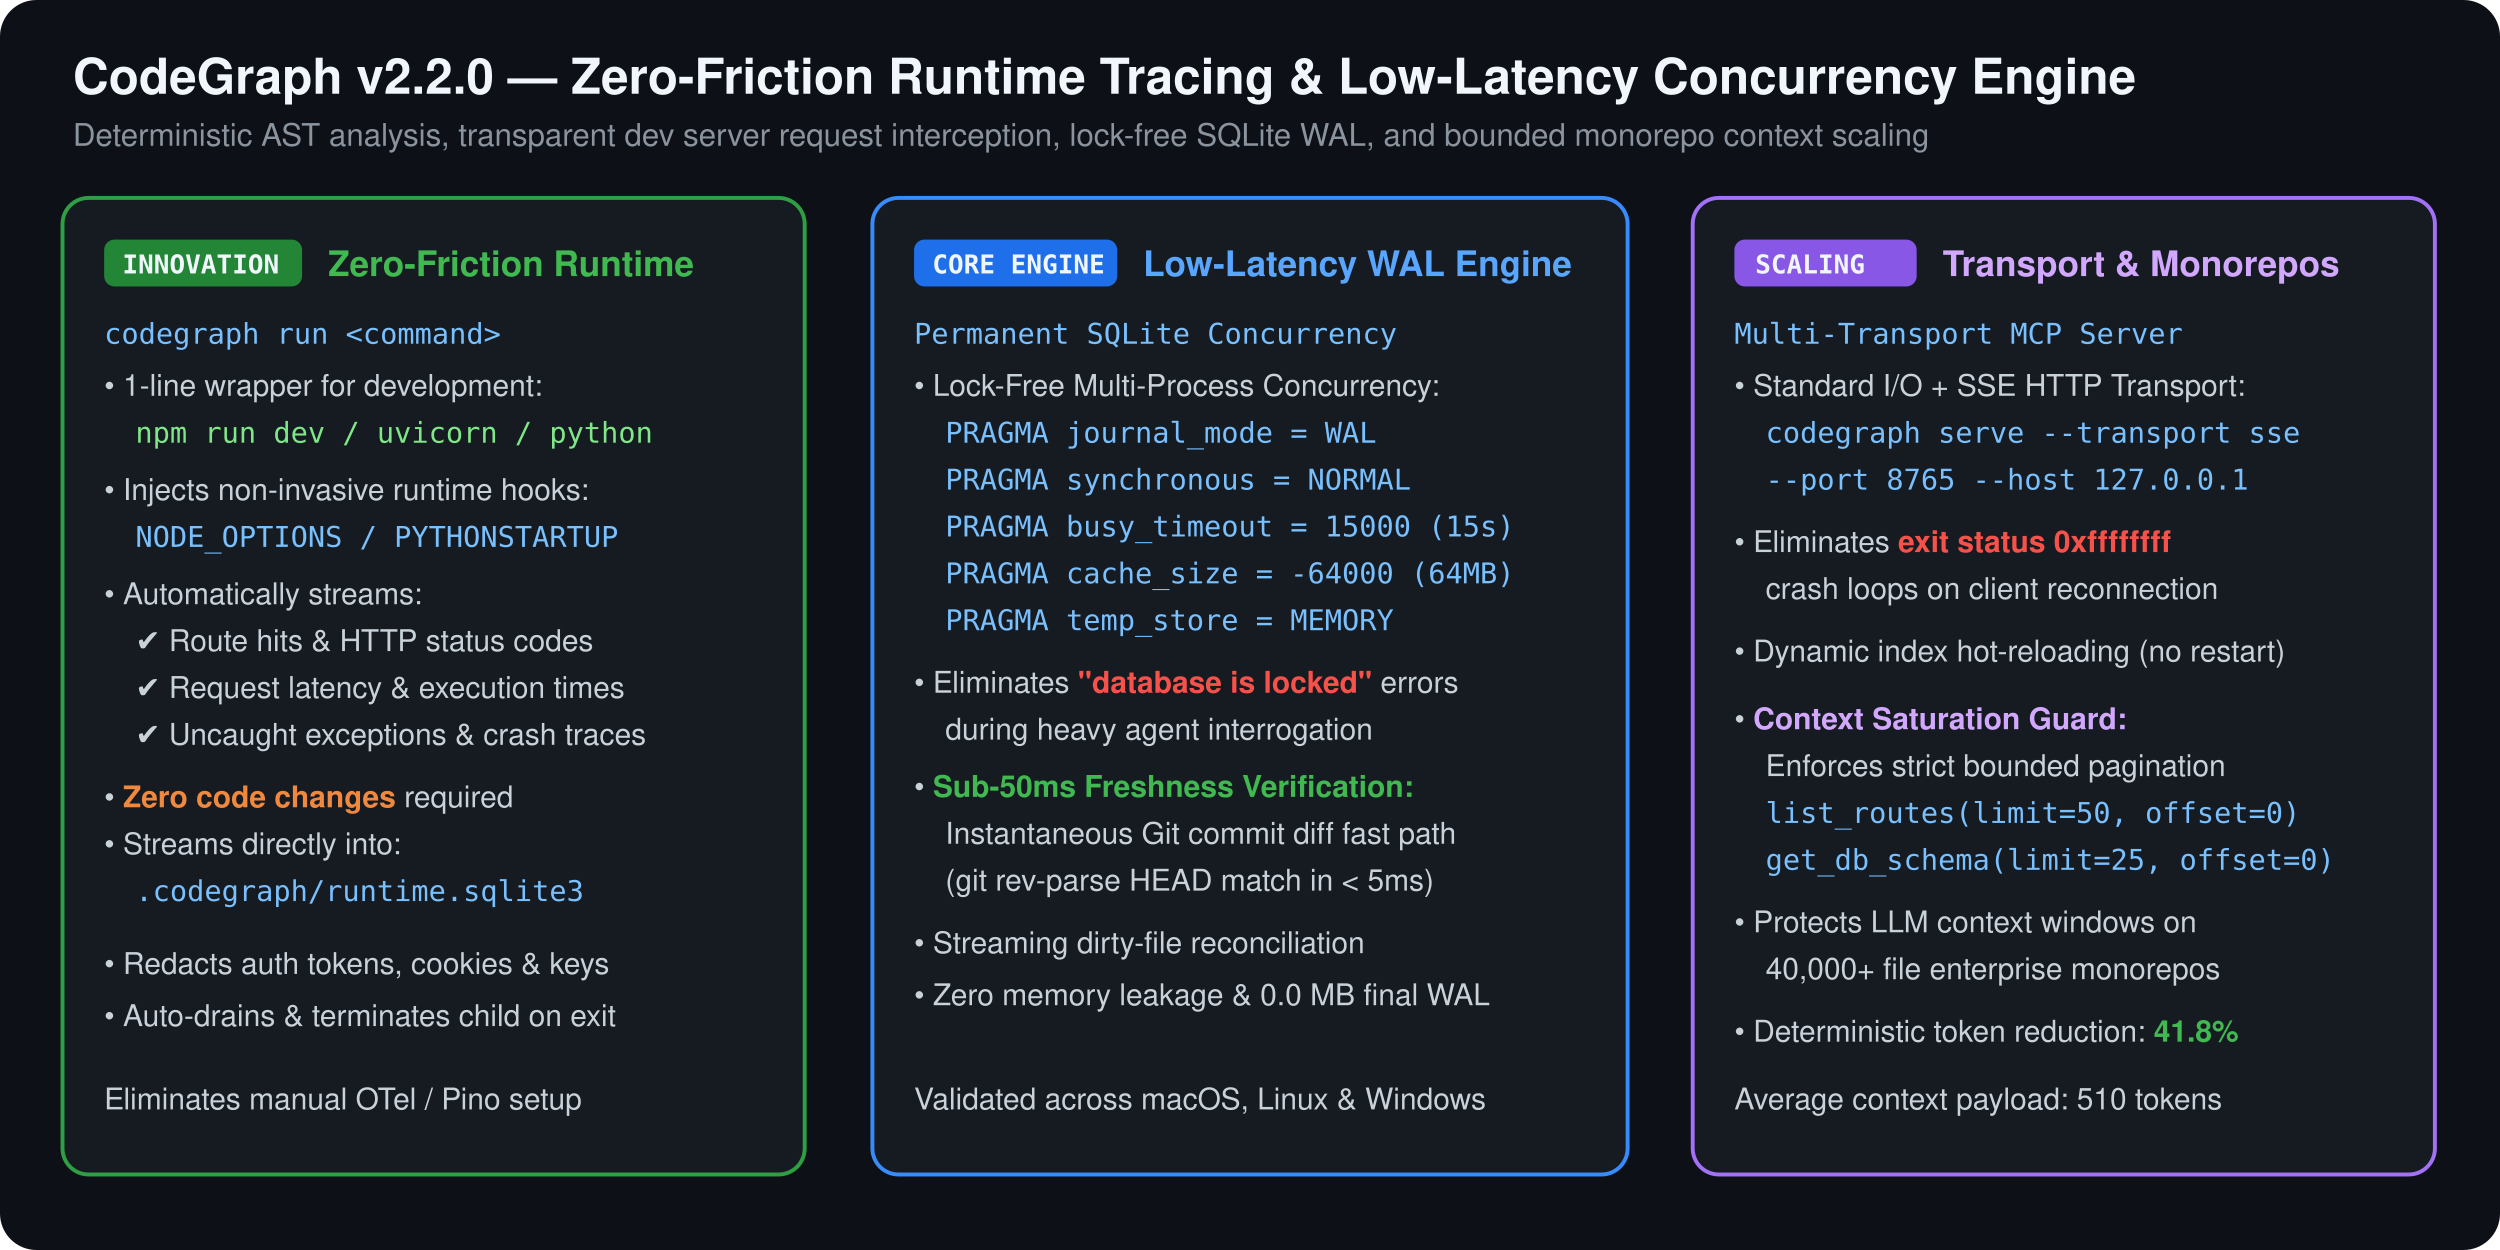
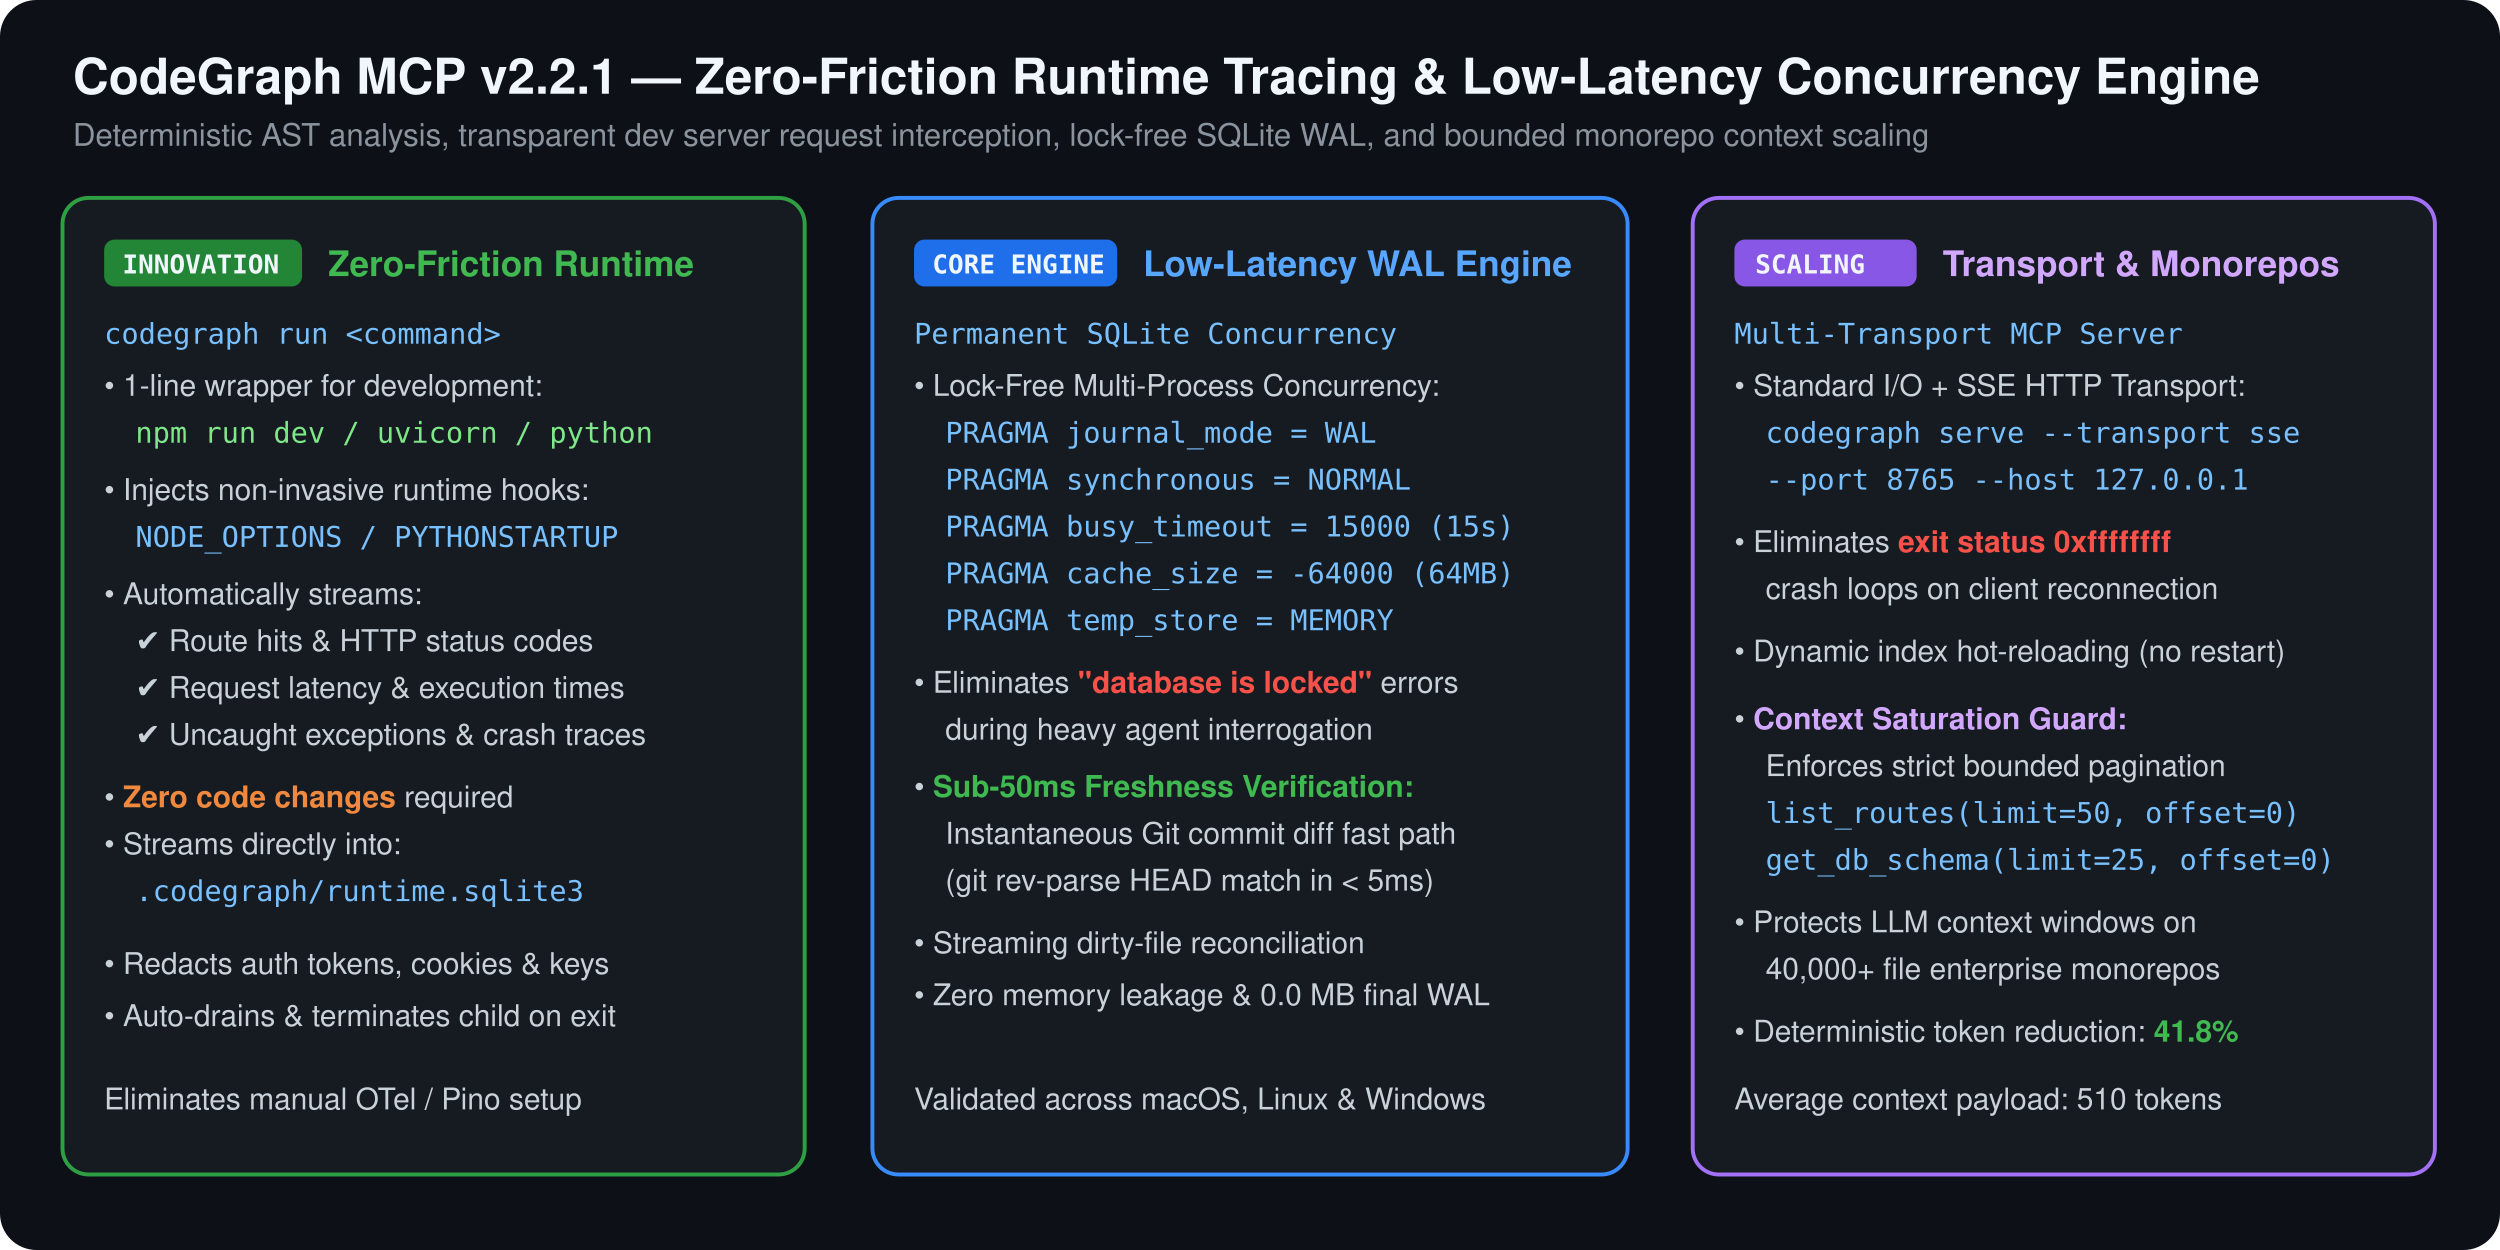
<svg xmlns="http://www.w3.org/2000/svg" viewBox="0 0 960 480" width="100%" height="100%">
  <defs>
    <style>
      .bg { fill: #0d1117; rx: 14px; }
      .card { fill: #161b22; stroke: #30363d; stroke-width: 1.2; rx: 10px; }
      .card-glow { fill: #161b22; stroke: #2ea043; stroke-width: 1.5; rx: 10px; }
      .card-blue { fill: #161b22; stroke: #388bfd; stroke-width: 1.5; rx: 10px; }
      .card-purple { fill: #161b22; stroke: #a371f7; stroke-width: 1.5; rx: 10px; }
      .title { font-family: -apple-system, BlinkMacSystemFont, "Segoe UI", Helvetica, Arial, sans-serif; font-size: 19px; font-weight: 700; fill: #f0f6fc; }
      .subtitle { font-family: -apple-system, BlinkMacSystemFont, "Segoe UI", Helvetica, Arial, sans-serif; font-size: 12px; fill: #8b949e; }
      .header-title { font-family: -apple-system, BlinkMacSystemFont, "Segoe UI", Helvetica, Arial, sans-serif; font-size: 13.5px; font-weight: 700; fill: #58a6ff; }
      .header-green { font-family: -apple-system, BlinkMacSystemFont, "Segoe UI", Helvetica, Arial, sans-serif; font-size: 13.5px; font-weight: 700; fill: #3fb950; }
      .header-purple { font-family: -apple-system, BlinkMacSystemFont, "Segoe UI", Helvetica, Arial, sans-serif; font-size: 13.5px; font-weight: 700; fill: #d2a8ff; }
      .body-text { font-family: -apple-system, BlinkMacSystemFont, "Segoe UI", Helvetica, Arial, sans-serif; font-size: 11.5px; fill: #c9d1d9; }
      .code-lbl { font-family: ui-monospace, SFMono-Regular, "SF Mono", Menlo, Consolas, monospace; font-size: 11px; fill: #79c0ff; }
      .code-green { font-family: ui-monospace, SFMono-Regular, "SF Mono", Menlo, Consolas, monospace; font-size: 11px; fill: #7ee787; }
      .code-badge { font-family: ui-monospace, SFMono-Regular, "SF Mono", Menlo, Consolas, monospace; font-size: 10px; font-weight: 700; fill: #f0f6fc; }
      .badge-bg { fill: #238636; rx: 4px; }
      .badge-bg-blue { fill: #1f6feb; rx: 4px; }
      .arrow { stroke: #58a6ff; stroke-width: 1.8; fill: none; marker-end: url(#arrowhead); }
      .arrow-green { stroke: #3fb950; stroke-width: 1.8; fill: none; marker-end: url(#arrowhead-green); }
      .arrow-dash { stroke: #8b949e; stroke-width: 1.5; stroke-dasharray: 4,3; fill: none; }
    </style>
    <marker id="arrowhead" markerWidth="8" markerHeight="6" refX="7" refY="3" orient="auto">
      <polygon points="0 0, 8 3, 0 6" fill="#58a6ff" />
    </marker>
    <marker id="arrowhead-green" markerWidth="8" markerHeight="6" refX="7" refY="3" orient="auto">
      <polygon points="0 0, 8 3, 0 6" fill="#3fb950" />
    </marker>
  </defs>
  <rect class="bg" x="0" y="0" width="960" height="480" />
-   <text class="title" x="28" y="36">CodeGraph v2.2.0 — Zero-Friction Runtime Tracing &amp; Low-Latency Concurrency Engine</text>
+   <text class="title" x="28" y="36">CodeGraph MCP v2.2.1 — Zero-Friction Runtime Tracing &amp; Low-Latency Concurrency Engine</text>
  <text class="subtitle" x="28" y="56">Deterministic AST analysis, transparent dev server request interception, lock-free SQLite WAL, and bounded monorepo context scaling</text>
  <rect class="card-glow" x="24" y="76" width="285" height="375" />
  <rect class="badge-bg" x="40" y="92" width="76" height="18" />
  <text class="code-badge" x="47" y="105">INNOVATION</text>
  <text class="header-green" x="126" y="106">Zero-Friction Runtime</text>
  <text class="code-lbl" x="40" y="132">codegraph run &lt;command&gt;</text>
  <text class="body-text" x="40" y="152">• 1-line wrapper for development:</text>
  <text class="code-green" x="52" y="170">npm run dev / uvicorn / python</text>
  <text class="body-text" x="40" y="192">• Injects non-invasive runtime hooks:</text>
  <text class="code-lbl" x="52" y="210">NODE_OPTIONS / PYTHONSTARTUP</text>
  <text class="body-text" x="40" y="232">• Automatically streams:</text>
  <text class="body-text" x="52" y="250">✔ Route hits &amp; HTTP status codes</text>
  <text class="body-text" x="52" y="268">✔ Request latency &amp; execution times</text>
  <text class="body-text" x="52" y="286">✔ Uncaught exceptions &amp; crash traces</text>
  <text class="body-text" x="40" y="310">• <tspan fill="#f0883e" font-weight="700">Zero code changes</tspan> required</text>
  <text class="body-text" x="40" y="328">• Streams directly into:</text>
  <text class="code-lbl" x="52" y="346">.codegraph/runtime.sqlite3</text>
  <text class="body-text" x="40" y="374">• Redacts auth tokens, cookies &amp; keys</text>
  <text class="body-text" x="40" y="394">• Auto-drains &amp; terminates child on exit</text>
  <text class="body-text" x="40" y="426" fill="#8b949e">Eliminates manual OTel / Pino setup</text>
  <rect class="card-blue" x="335" y="76" width="290" height="375" />
  <rect class="badge-bg-blue" x="351" y="92" width="78" height="18" />
  <text class="code-badge" x="358" y="105">CORE ENGINE</text>
  <text class="header-title" x="439" y="106">Low-Latency WAL Engine</text>
  <text class="code-lbl" x="351" y="132">Permanent SQLite Concurrency</text>
  <text class="body-text" x="351" y="152">• Lock-Free Multi-Process Concurrency:</text>
  <text class="code-lbl" x="363" y="170">PRAGMA journal_mode = WAL</text>
  <text class="code-lbl" x="363" y="188">PRAGMA synchronous = NORMAL</text>
  <text class="code-lbl" x="363" y="206">PRAGMA busy_timeout = 15000 (15s)</text>
  <text class="code-lbl" x="363" y="224">PRAGMA cache_size = -64000 (64MB)</text>
  <text class="code-lbl" x="363" y="242">PRAGMA temp_store = MEMORY</text>
  <text class="body-text" x="351" y="266">• Eliminates <tspan fill="#f85149" font-weight="700">"database is locked"</tspan> errors</text>
  <text class="body-text" x="363" y="284">during heavy agent interrogation</text>
  <text class="body-text" x="351" y="306">• <tspan fill="#3fb950" font-weight="700">Sub-50ms Freshness Verification:</tspan>
  </text>
  <text class="body-text" x="363" y="324">Instantaneous Git commit diff fast path</text>
  <text class="body-text" x="363" y="342">(git rev-parse HEAD match in &lt; 5ms)</text>
  <text class="body-text" x="351" y="366">• Streaming dirty-file reconciliation</text>
  <text class="body-text" x="351" y="386">• Zero memory leakage &amp; 0.0 MB final WAL</text>
  <text class="body-text" x="351" y="426" fill="#8b949e">Validated across macOS, Linux &amp; Windows</text>
  <rect class="card-purple" x="650" y="76" width="285" height="375" />
  <rect class="badge-bg" x="666" y="92" width="70" height="18" style="fill:#8957e5;" />
  <text class="code-badge" x="674" y="105">SCALING</text>
  <text class="header-purple" x="746" y="106">Transport &amp; Monorepos</text>
  <text class="code-lbl" x="666" y="132">Multi-Transport MCP Server</text>
  <text class="body-text" x="666" y="152">• Standard I/O + SSE HTTP Transport:</text>
  <text class="code-lbl" x="678" y="170">codegraph serve --transport sse</text>
  <text class="code-lbl" x="678" y="188">--port 8765 --host 127.0.0.1</text>
  <text class="body-text" x="666" y="212">• Eliminates <tspan fill="#f85149" font-weight="700">exit status 0xffffffff</tspan>
  </text>
  <text class="body-text" x="678" y="230">crash loops on client reconnection</text>
  <text class="body-text" x="666" y="254">• Dynamic index hot-reloading (no restart)</text>
  <text class="body-text" x="666" y="280">• <tspan fill="#d2a8ff" font-weight="700">Context Saturation Guard:</tspan>
  </text>
  <text class="body-text" x="678" y="298">Enforces strict bounded pagination</text>
  <text class="code-lbl" x="678" y="316">list_routes(limit=50, offset=0)</text>
  <text class="code-lbl" x="678" y="334">get_db_schema(limit=25, offset=0)</text>
  <text class="body-text" x="666" y="358">• Protects LLM context windows on</text>
  <text class="body-text" x="678" y="376">40,000+ file enterprise monorepos</text>
  <text class="body-text" x="666" y="400">• Deterministic token reduction: <tspan fill="#3fb950" font-weight="700">41.8%</tspan>
  </text>
  <text class="body-text" x="666" y="426" fill="#8b949e">Average context payload: 510 tokens</text>
</svg>
